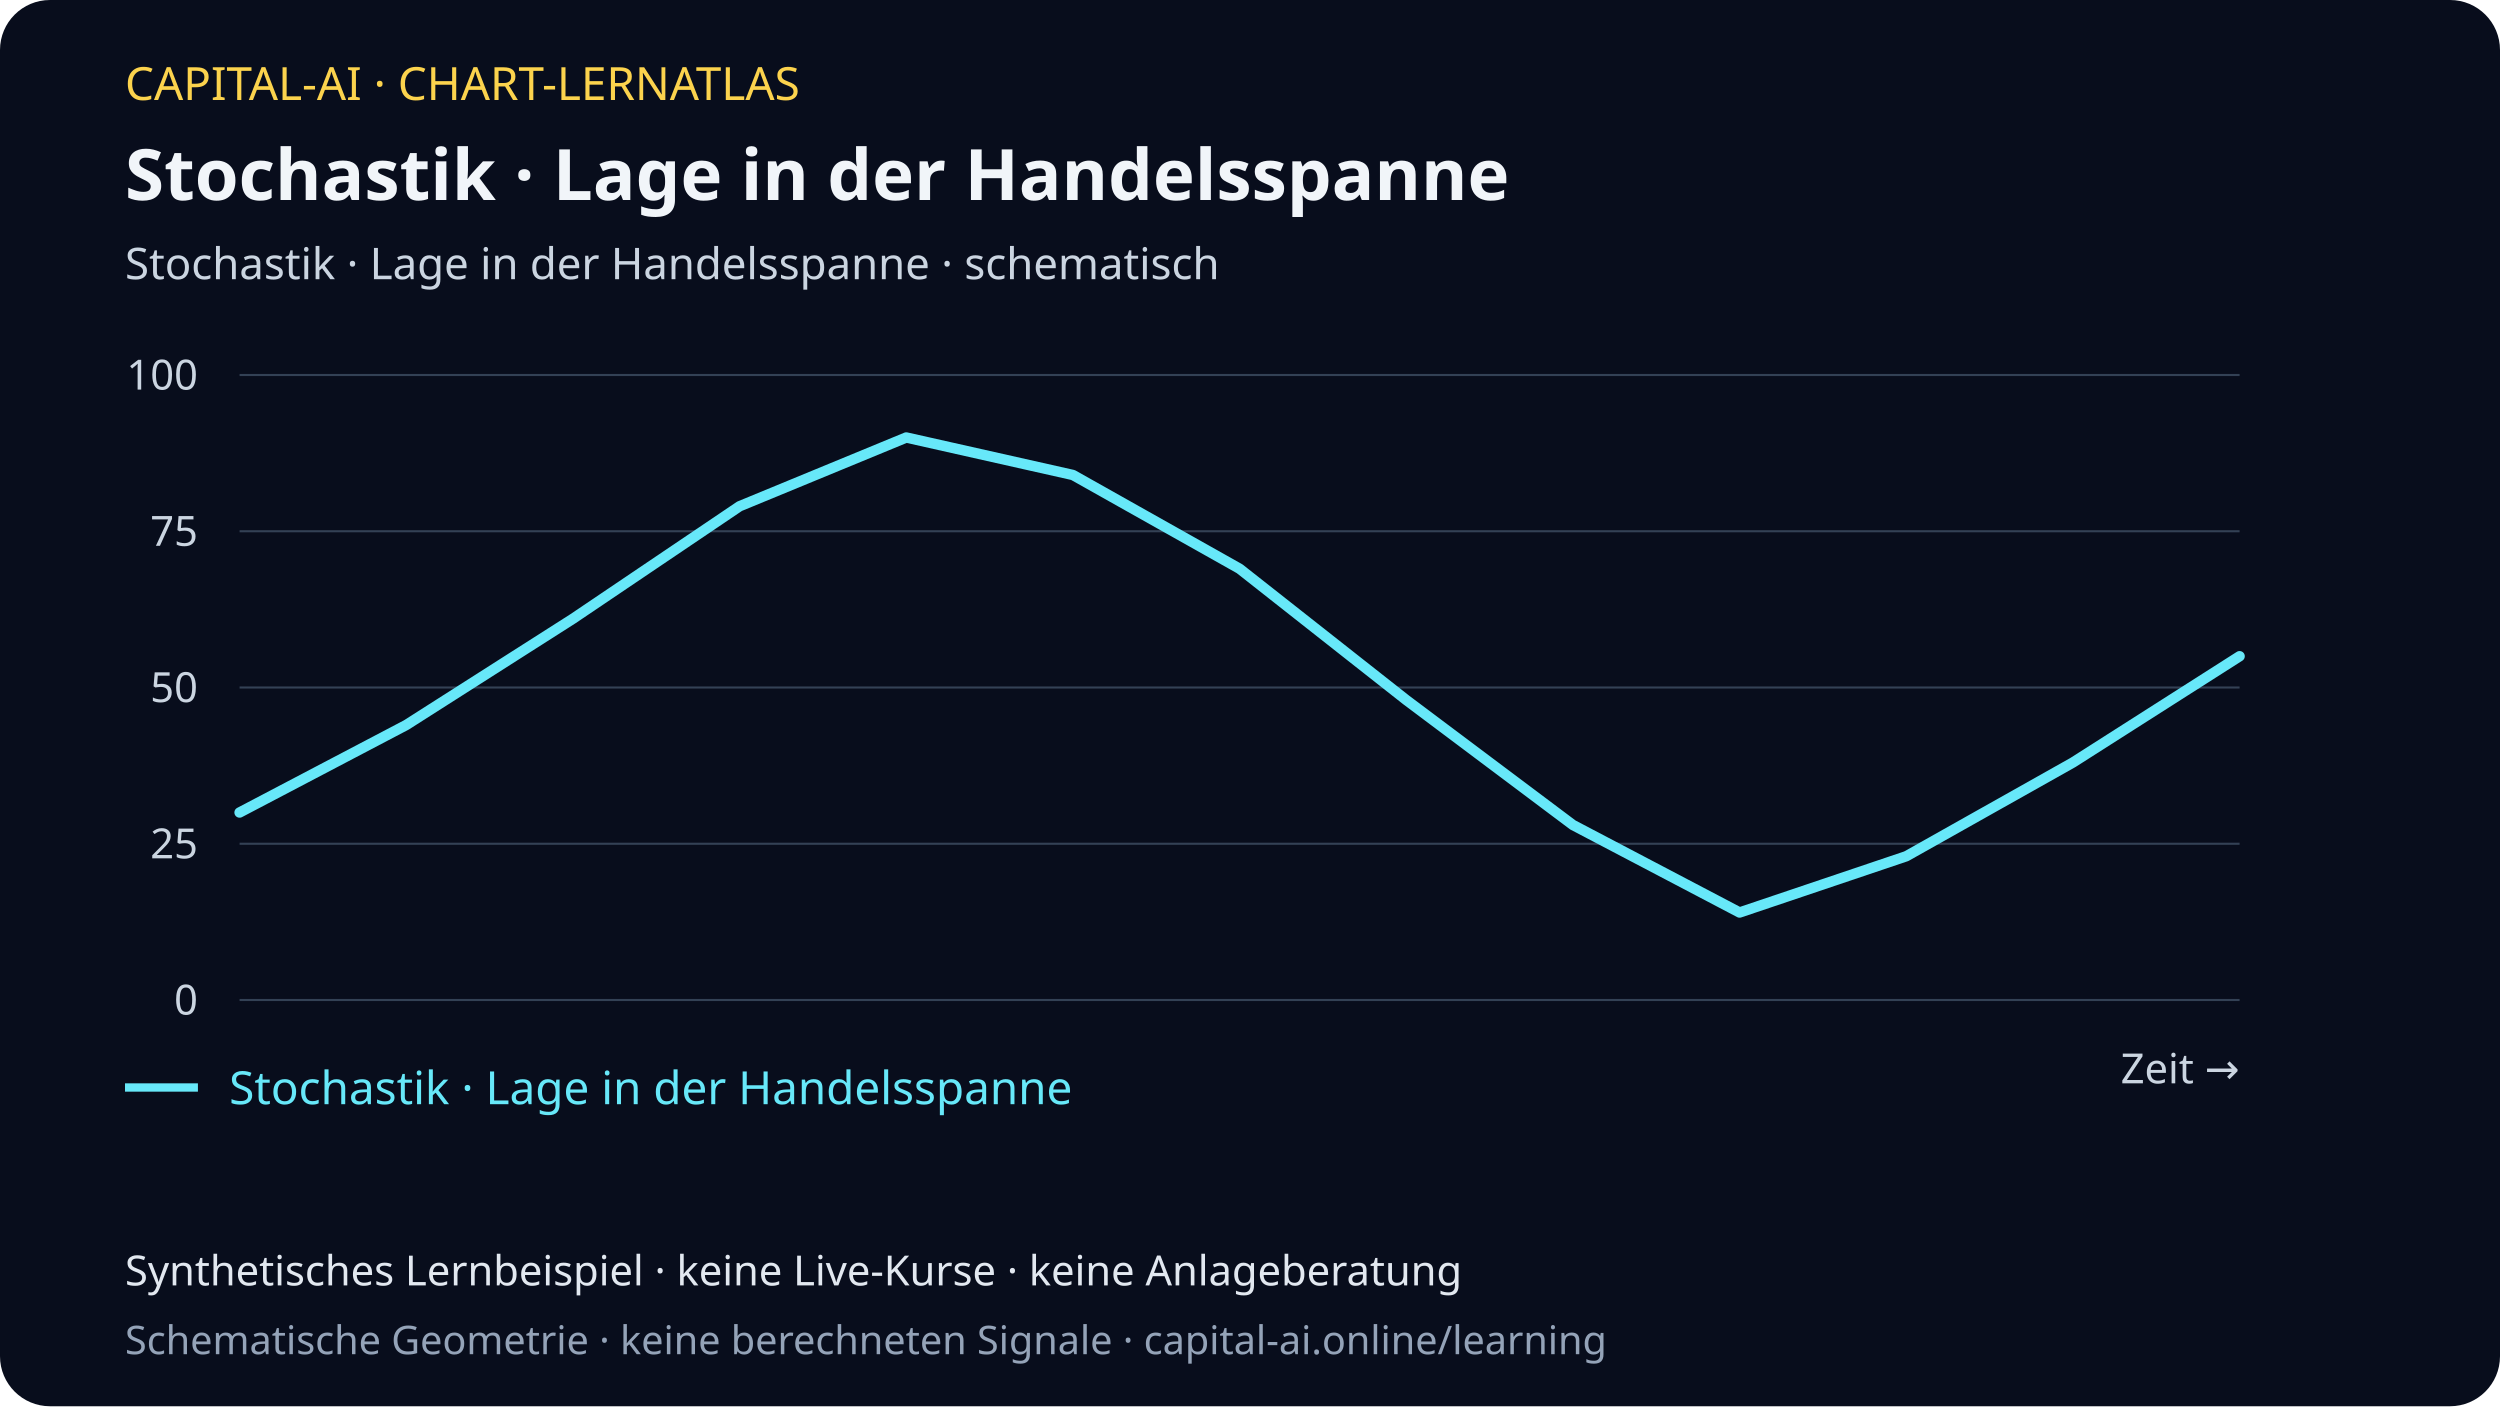
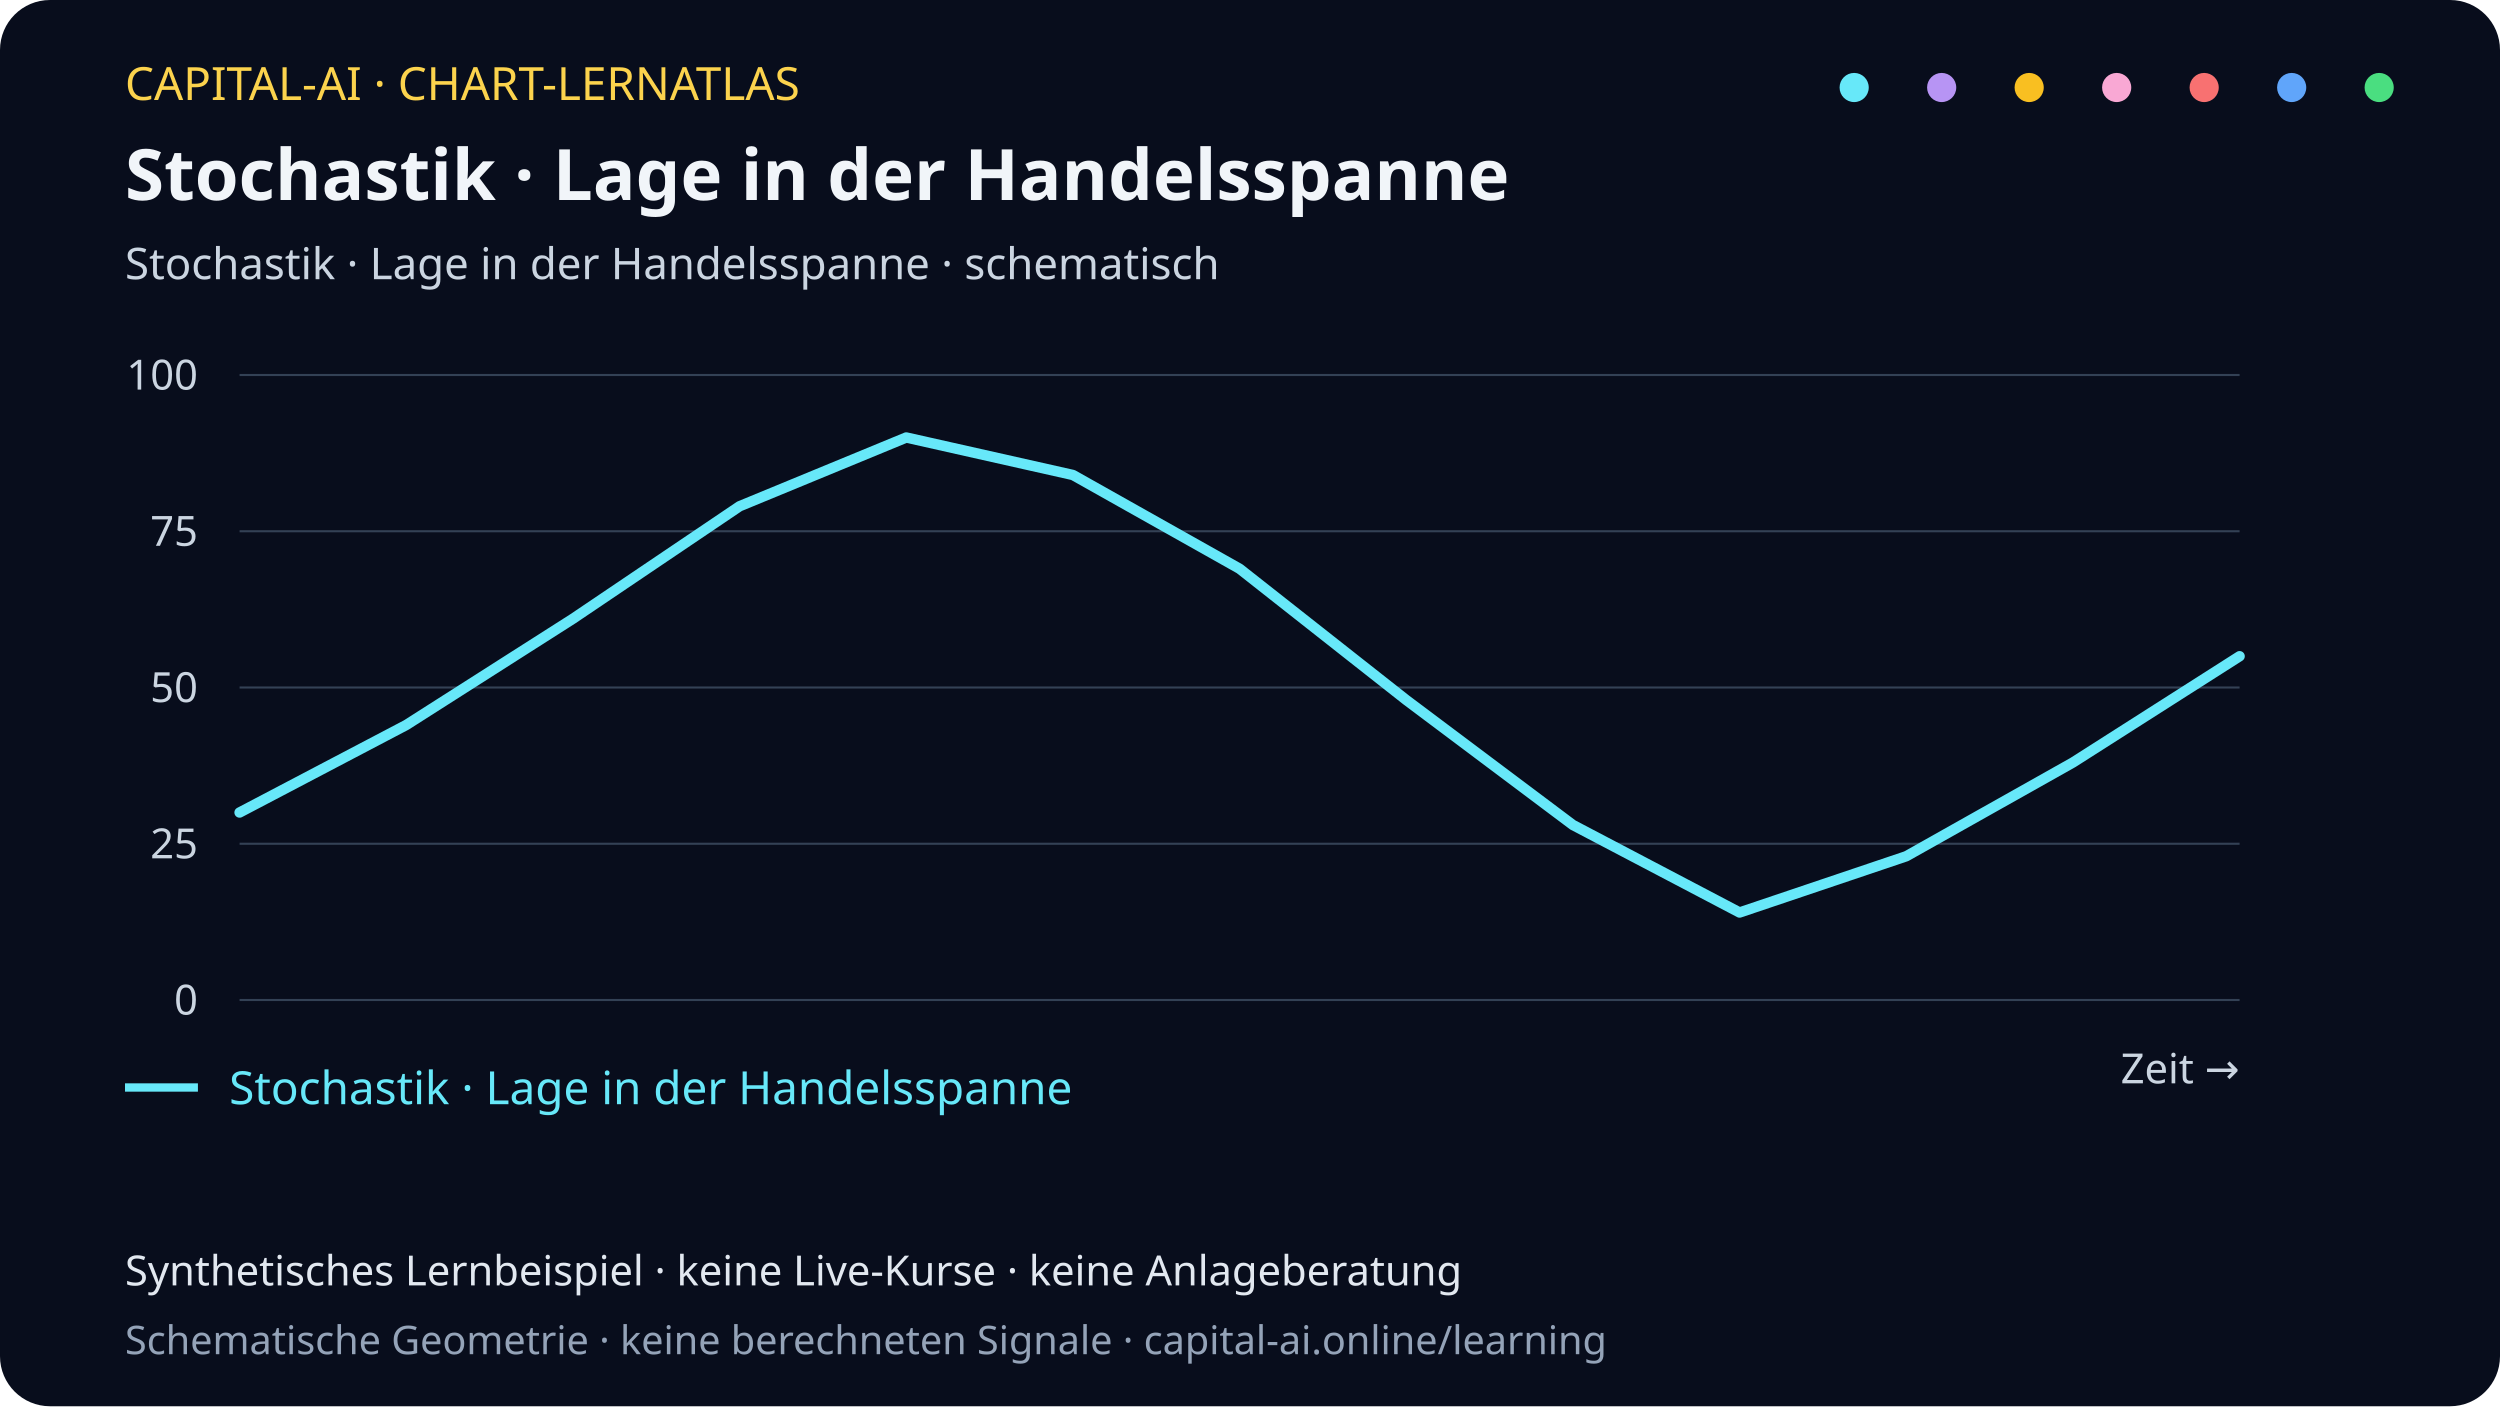
<svg xmlns="http://www.w3.org/2000/svg" viewBox="0 0 1200 675" role="img" aria-label="Stochastik · Lage in der Handelsspanne. Die Stochastik vergleicht den Schlusskurs mit Hoch und Tief des betrachteten Fensters. Marken bei 80 und 20 kennzeichnen relative Extrembereiche. Synthetisches Lernbeispiel · keine Live-Kurse · keine Anlageberatung" class="h-auto w-full rounded-xl">
  <rect width="1200" height="675" rx="24" fill="#080d1c" />
+   <g aria-hidden="true" data-universe-spectrum="CAPITAL_AI_UNIVERSE@1">
+     <circle cx="890" cy="42" r="7" fill="#67E8F9" />
+     <circle cx="932" cy="42" r="7" fill="#B794F4" />
+     <circle cx="974" cy="42" r="7" fill="#F9BF21" />
+     <circle cx="1016" cy="42" r="7" fill="#F9A8D4" />
+     <circle cx="1058" cy="42" r="7" fill="#F87171" />
+     <circle cx="1100" cy="42" r="7" fill="#60A5FA" />
+     <circle cx="1142" cy="42" r="7" fill="#4ADE80" />
+   </g>
  <g font-family="system-ui, sans-serif">
    <text x="60" y="48" fill="#fcd34d" font-size="22">CAPITAL-AI · CHART-LERNATLAS</text>
    <text x="60" y="96" fill="#f1f5f9" font-size="34" font-weight="700">Stochastik · Lage in der Handelsspanne</text>
    <text x="60" y="134" fill="#cbd5e1" font-size="21">Stochastik · Lage in der Handelsspanne · schematisch</text>
    <g>
      <line x1="115" x2="1075" y1="480" y2="480" stroke="#334155" />
      <text x="95" y="487" text-anchor="end" fill="#cbd5e1" font-size="20">0</text>
    </g>
    <g>
      <line x1="115" x2="1075" y1="405" y2="405" stroke="#334155" />
      <text x="95" y="412" text-anchor="end" fill="#cbd5e1" font-size="20">25</text>
    </g>
    <g>
      <line x1="115" x2="1075" y1="330" y2="330" stroke="#334155" />
      <text x="95" y="337" text-anchor="end" fill="#cbd5e1" font-size="20">50</text>
    </g>
    <g>
      <line x1="115" x2="1075" y1="255" y2="255" stroke="#334155" />
      <text x="95" y="262" text-anchor="end" fill="#cbd5e1" font-size="20">75</text>
    </g>
    <g>
      <line x1="115" x2="1075" y1="180" y2="180" stroke="#334155" />
      <text x="95" y="187" text-anchor="end" fill="#cbd5e1" font-size="20">100</text>
    </g>
    <g>
      <polyline points="115,390 195,348 275,297 355,243 435,210 515,228 595,273 675,336 755,396 835,438 915,411 995,366 1075,315" fill="none" stroke="#67e8f9" stroke-width="5" stroke-linejoin="round" stroke-linecap="round" />
      <line x1="60" x2="95" y1="522" y2="522" stroke="#67e8f9" stroke-width="4" />
      <text x="110" y="530" fill="#67e8f9" font-size="22">Stochastik · Lage in der Handelsspanne</text>
    </g>
    <text x="1075" y="520" text-anchor="end" fill="#cbd5e1" font-size="20">Zeit →</text>
    <text x="60" y="617" fill="#e2e8f0" font-size="20">Synthetisches Lernbeispiel · keine Live-Kurse · keine Anlageberatung</text>
    <text x="60" y="650" fill="#94a3b8" font-size="19">Schematische Geometrie · keine berechneten Signale · capital-ai.online/learning</text>
  </g>
</svg>
